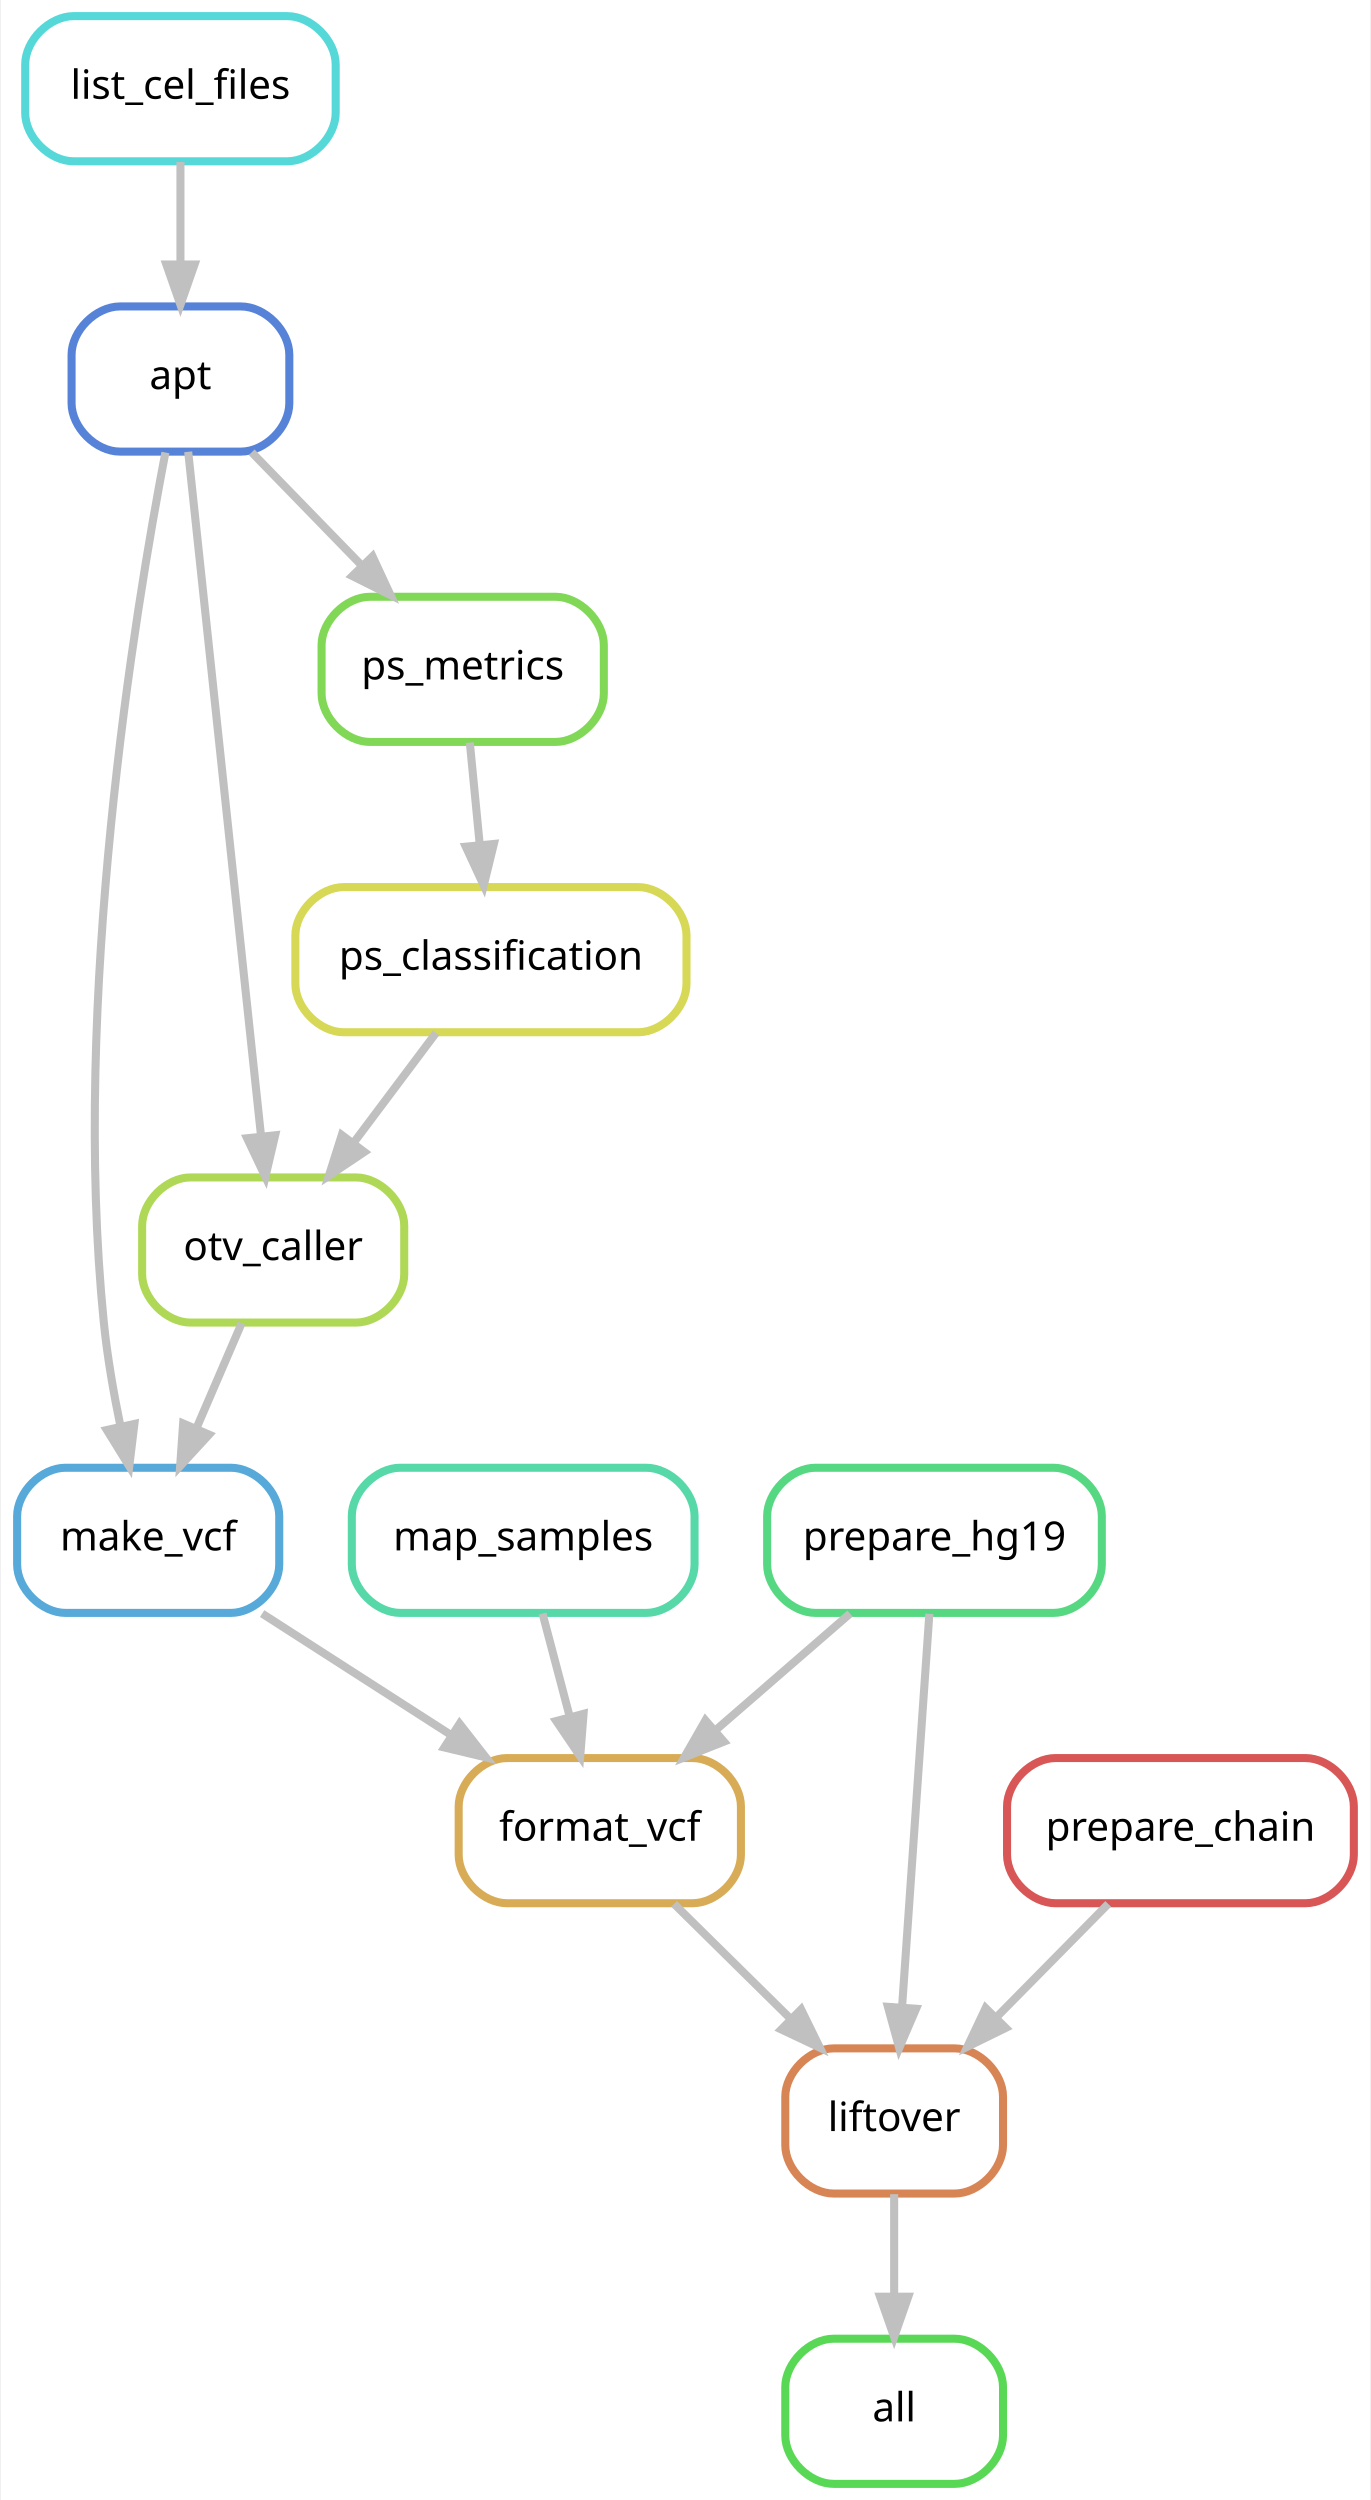
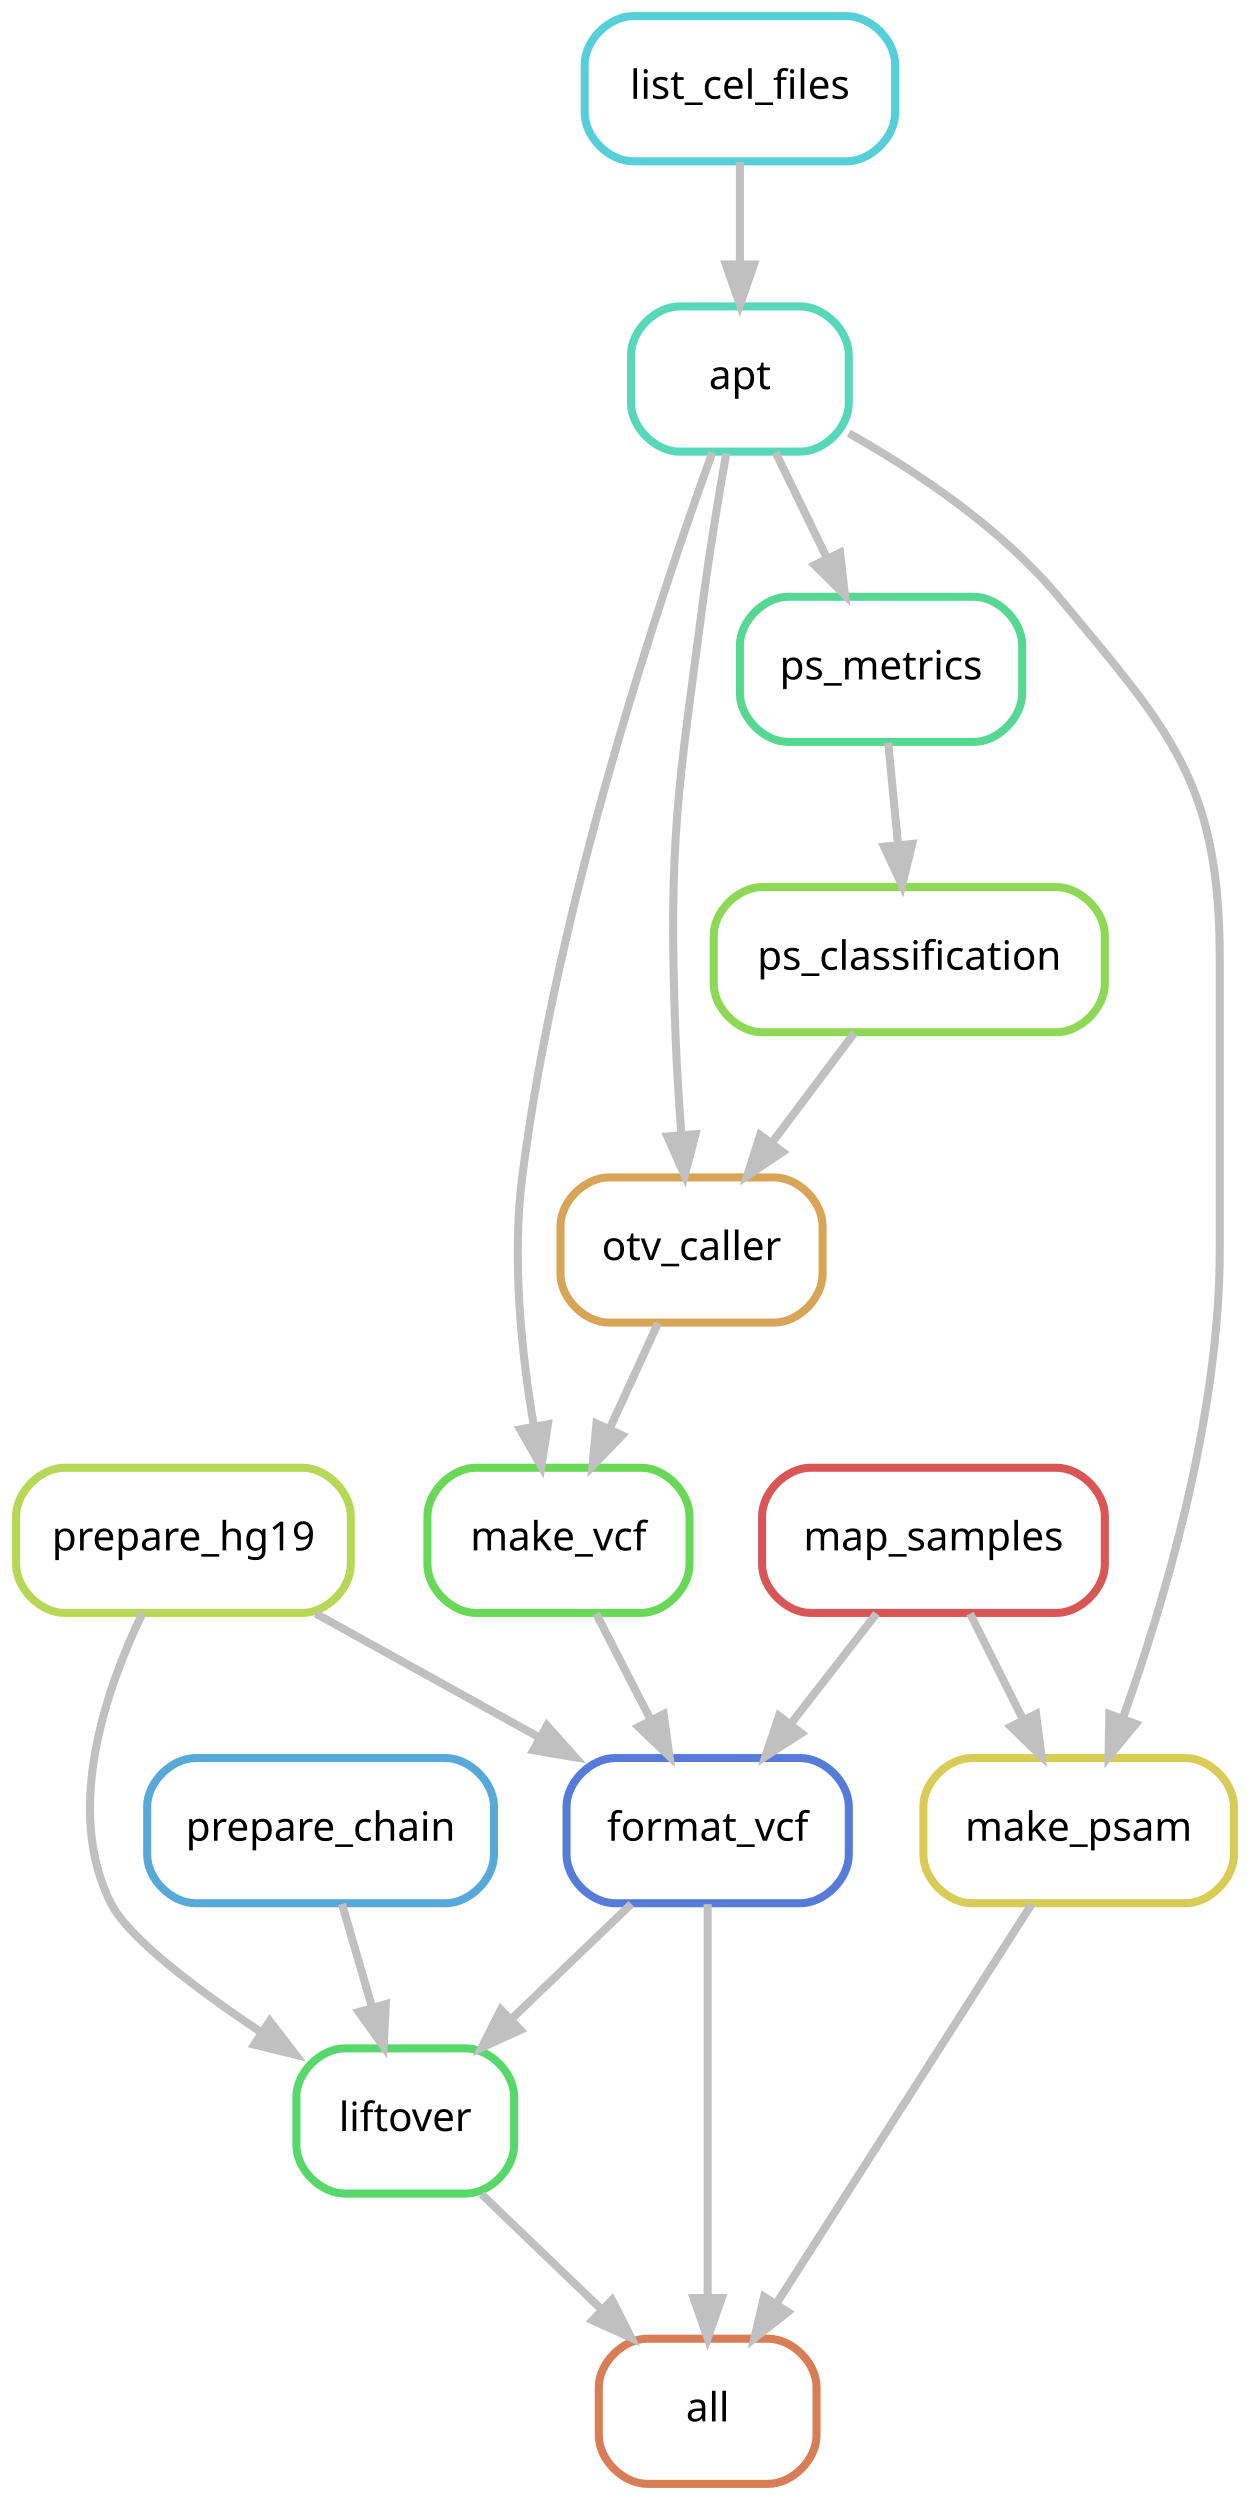
- <svg xmlns="http://www.w3.org/2000/svg" width="340pt" height="620pt" viewBox="0.00 0.00 339.50 620.00">
+ <svg xmlns="http://www.w3.org/2000/svg" width="310pt" height="620pt" viewBox="0.00 0.00 310.00 620.00">
  <g id="graph0" class="graph" transform="scale(1 1) rotate(0) translate(4 616)">
-     <polygon fill="#ffffff" stroke="transparent" points="-4,4 -4,-616 335.5,-616 335.5,4 -4,4" />
+     <polygon fill="#ffffff" stroke="transparent" points="-4,4 -4,-616 306,-616 306,4 -4,4" />
    <g id="node1" class="node">
-       <path fill="none" stroke="#59d856" stroke-width="2" d="M232.5,-36C232.5,-36 202.5,-36 202.5,-36 196.5,-36 190.5,-30 190.5,-24 190.5,-24 190.5,-12 190.5,-12 190.5,-6 196.5,0 202.5,0 202.5,0 232.5,0 232.5,0 238.5,0 244.5,-6 244.5,-12 244.5,-12 244.5,-24 244.5,-24 244.5,-30 238.5,-36 232.5,-36" />
-       <text text-anchor="middle" x="217.5" y="-15.5" font-family="sans" font-size="10.00" fill="#000000">all</text>
+       <path fill="none" stroke="#d87d56" stroke-width="2" d="M186.5,-36C186.5,-36 156.5,-36 156.5,-36 150.5,-36 144.5,-30 144.5,-24 144.5,-24 144.5,-12 144.5,-12 144.5,-6 150.5,0 156.5,0 156.5,0 186.5,0 186.5,0 192.5,0 198.5,-6 198.5,-12 198.5,-12 198.5,-24 198.5,-24 198.5,-30 192.5,-36 186.5,-36" />
+       <text text-anchor="middle" x="171.5" y="-15.5" font-family="sans" font-size="10.00" fill="#000000">all</text>
    </g>
    <g id="node2" class="node">
-       <path fill="none" stroke="#d88556" stroke-width="2" d="M232.5,-108C232.5,-108 202.5,-108 202.5,-108 196.5,-108 190.5,-102 190.5,-96 190.5,-96 190.5,-84 190.5,-84 190.5,-78 196.5,-72 202.5,-72 202.5,-72 232.5,-72 232.5,-72 238.5,-72 244.5,-78 244.5,-84 244.5,-84 244.5,-96 244.5,-96 244.5,-102 238.5,-108 232.5,-108" />
-       <text text-anchor="middle" x="217.5" y="-87.5" font-family="sans" font-size="10.00" fill="#000000">liftover</text>
+       <path fill="none" stroke="#567bd8" stroke-width="2" d="M194.5,-180C194.5,-180 148.5,-180 148.5,-180 142.5,-180 136.5,-174 136.5,-168 136.5,-168 136.5,-156 136.5,-156 136.5,-150 142.5,-144 148.5,-144 148.5,-144 194.5,-144 194.5,-144 200.5,-144 206.5,-150 206.5,-156 206.5,-156 206.5,-168 206.5,-168 206.5,-174 200.5,-180 194.5,-180" />
+       <text text-anchor="middle" x="171.5" y="-159.5" font-family="sans" font-size="10.00" fill="#000000">format_vcf</text>
    </g>
    <g id="edge1" class="edge">
-       <path fill="none" stroke="#c0c0c0" stroke-width="2" d="M217.5,-71.831C217.5,-64.131 217.5,-54.974 217.5,-46.417" />
-       <polygon fill="#c0c0c0" stroke="#c0c0c0" stroke-width="2" points="221,-46.413 217.5,-36.413 214,-46.413 221,-46.413" />
+       <path fill="none" stroke="#c0c0c0" stroke-width="2" d="M171.5,-143.762C171.5,-119.201 171.5,-75.247 171.5,-46.354" />
+       <polygon fill="#c0c0c0" stroke="#c0c0c0" stroke-width="2" points="175,-46.09 171.5,-36.09 168,-46.09 175,-46.09" />
+     </g>
+     <g id="node11" class="node">
+       <path fill="none" stroke="#56d86b" stroke-width="2" d="M111.5,-108C111.5,-108 81.5,-108 81.5,-108 75.5,-108 69.5,-102 69.5,-96 69.5,-96 69.5,-84 69.5,-84 69.5,-78 75.5,-72 81.5,-72 81.5,-72 111.5,-72 111.5,-72 117.5,-72 123.5,-78 123.5,-84 123.5,-84 123.5,-96 123.5,-96 123.5,-102 117.5,-108 111.5,-108" />
+       <text text-anchor="middle" x="96.5" y="-87.5" font-family="sans" font-size="10.00" fill="#000000">liftover</text>
+     </g>
+     <g id="edge14" class="edge">
+       <path fill="none" stroke="#c0c0c0" stroke-width="2" d="M152.574,-143.831C143.514,-135.134 132.519,-124.578 122.674,-115.126" />
+       <polygon fill="#c0c0c0" stroke="#c0c0c0" stroke-width="2" points="125.057,-112.563 115.42,-108.163 120.21,-117.613 125.057,-112.563" />
    </g>
    <g id="node3" class="node">
-       <path fill="none" stroke="#d8ac56" stroke-width="2" d="M167.5,-180C167.5,-180 121.5,-180 121.5,-180 115.5,-180 109.5,-174 109.5,-168 109.5,-168 109.5,-156 109.5,-156 109.5,-150 115.5,-144 121.5,-144 121.5,-144 167.5,-144 167.5,-144 173.5,-144 179.5,-150 179.5,-156 179.5,-156 179.5,-168 179.5,-168 179.5,-174 173.5,-180 167.5,-180" />
-       <text text-anchor="middle" x="144.5" y="-159.5" font-family="sans" font-size="10.00" fill="#000000">format_vcf</text>
+       <path fill="none" stroke="#68d856" stroke-width="2" d="M155,-252C155,-252 114,-252 114,-252 108,-252 102,-246 102,-240 102,-240 102,-228 102,-228 102,-222 108,-216 114,-216 114,-216 155,-216 155,-216 161,-216 167,-222 167,-228 167,-228 167,-240 167,-240 167,-246 161,-252 155,-252" />
+       <text text-anchor="middle" x="134.5" y="-231.5" font-family="sans" font-size="10.00" fill="#000000">make_vcf</text>
+     </g>
+     <g id="edge5" class="edge">
+       <path fill="none" stroke="#c0c0c0" stroke-width="2" d="M143.837,-215.831C147.924,-207.877 152.81,-198.369 157.331,-189.572" />
+       <polygon fill="#c0c0c0" stroke="#c0c0c0" stroke-width="2" points="160.58,-190.907 162.038,-180.413 154.354,-187.708 160.58,-190.907" />
+     </g>
+     <g id="node4" class="node">
+       <path fill="none" stroke="#d8a456" stroke-width="2" d="M188,-324C188,-324 147,-324 147,-324 141,-324 135,-318 135,-312 135,-312 135,-300 135,-300 135,-294 141,-288 147,-288 147,-288 188,-288 188,-288 194,-288 200,-294 200,-300 200,-300 200,-312 200,-312 200,-318 194,-324 188,-324" />
+       <text text-anchor="middle" x="167.5" y="-303.5" font-family="sans" font-size="10.00" fill="#000000">otv_caller</text>
+     </g>
+     <g id="edge7" class="edge">
+       <path fill="none" stroke="#c0c0c0" stroke-width="2" d="M159.173,-287.831C155.527,-279.877 151.169,-270.369 147.137,-261.572" />
+       <polygon fill="#c0c0c0" stroke="#c0c0c0" stroke-width="2" points="150.288,-260.046 142.939,-252.413 143.924,-262.962 150.288,-260.046" />
+     </g>
+     <g id="node5" class="node">
+       <path fill="none" stroke="#56d8b9" stroke-width="2" d="M194.5,-540C194.5,-540 164.5,-540 164.5,-540 158.5,-540 152.5,-534 152.5,-528 152.5,-528 152.5,-516 152.5,-516 152.5,-510 158.5,-504 164.5,-504 164.5,-504 194.5,-504 194.5,-504 200.5,-504 206.5,-510 206.5,-516 206.5,-516 206.5,-528 206.5,-528 206.5,-534 200.5,-540 194.5,-540" />
+       <text text-anchor="middle" x="179.5" y="-519.5" font-family="sans" font-size="10.00" fill="#000000">apt</text>
+     </g>
+     <g id="edge8" class="edge">
+       <path fill="none" stroke="#c0c0c0" stroke-width="2" d="M172.671,-503.788C160.165,-469.31 134.08,-391.87 125.5,-324 122.907,-303.487 125.362,-280.266 128.359,-262.549" />
+       <polygon fill="#c0c0c0" stroke="#c0c0c0" stroke-width="2" points="131.877,-262.773 130.254,-252.303 124.993,-261.5 131.877,-262.773" />
+     </g>
+     <g id="edge9" class="edge">
+       <path fill="none" stroke="#c0c0c0" stroke-width="2" d="M176.105,-503.552C174.269,-493.14 172.065,-479.873 170.5,-468 164.215,-420.312 161.722,-408.068 163.5,-360 163.804,-351.77 164.369,-342.848 164.98,-334.673" />
+       <polygon fill="#c0c0c0" stroke="#c0c0c0" stroke-width="2" points="168.487,-334.722 165.792,-324.476 161.509,-334.166 168.487,-334.722" />
+     </g>
+     <g id="node8" class="node">
+       <path fill="none" stroke="#56d892" stroke-width="2" d="M237.5,-468C237.5,-468 191.5,-468 191.5,-468 185.5,-468 179.5,-462 179.5,-456 179.5,-456 179.5,-444 179.5,-444 179.5,-438 185.5,-432 191.5,-432 191.5,-432 237.5,-432 237.5,-432 243.5,-432 249.5,-438 249.5,-444 249.5,-444 249.5,-456 249.5,-456 249.5,-462 243.5,-468 237.5,-468" />
+       <text text-anchor="middle" x="214.5" y="-447.5" font-family="sans" font-size="10.00" fill="#000000">ps_metrics</text>
+     </g>
+     <g id="edge13" class="edge">
+       <path fill="none" stroke="#c0c0c0" stroke-width="2" d="M188.332,-503.831C192.199,-495.877 196.821,-486.369 201.097,-477.572" />
+       <polygon fill="#c0c0c0" stroke="#c0c0c0" stroke-width="2" points="204.325,-478.937 205.549,-468.413 198.029,-475.877 204.325,-478.937" />
+     </g>
+     <g id="node13" class="node">
+       <path fill="none" stroke="#d8cb56" stroke-width="2" d="M290,-180C290,-180 237,-180 237,-180 231,-180 225,-174 225,-168 225,-168 225,-156 225,-156 225,-150 231,-144 237,-144 237,-144 290,-144 290,-144 296,-144 302,-150 302,-156 302,-156 302,-168 302,-168 302,-174 296,-180 290,-180" />
+       <text text-anchor="middle" x="263.5" y="-159.5" font-family="sans" font-size="10.00" fill="#000000">make_psam</text>
+     </g>
+     <g id="edge17" class="edge">
+       <path fill="none" stroke="#c0c0c0" stroke-width="2" d="M206.515,-508.55C223.272,-499.096 244.249,-485.102 258.5,-468 286.522,-434.372 298.5,-421.773 298.5,-378 298.5,-378 298.5,-378 298.5,-306 298.5,-264.755 284.775,-218.697 274.514,-190.028" />
+       <polygon fill="#c0c0c0" stroke="#c0c0c0" stroke-width="2" points="277.668,-188.464 270.923,-180.294 271.101,-190.887 277.668,-188.464" />
+     </g>
+     <g id="node6" class="node">
+       <path fill="none" stroke="#56d0d8" stroke-width="2" d="M206,-612C206,-612 153,-612 153,-612 147,-612 141,-606 141,-600 141,-600 141,-588 141,-588 141,-582 147,-576 153,-576 153,-576 206,-576 206,-576 212,-576 218,-582 218,-588 218,-588 218,-600 218,-600 218,-606 212,-612 206,-612" />
+       <text text-anchor="middle" x="179.5" y="-591.5" font-family="sans" font-size="10.00" fill="#000000">list_cel_files</text>
+     </g>
+     <g id="edge11" class="edge">
+       <path fill="none" stroke="#c0c0c0" stroke-width="2" d="M179.5,-575.831C179.5,-568.131 179.5,-558.974 179.5,-550.417" />
+       <polygon fill="#c0c0c0" stroke="#c0c0c0" stroke-width="2" points="183,-550.413 179.5,-540.413 176,-550.413 183,-550.413" />
+     </g>
+     <g id="node7" class="node">
+       <path fill="none" stroke="#8fd856" stroke-width="2" d="M258,-396C258,-396 185,-396 185,-396 179,-396 173,-390 173,-384 173,-384 173,-372 173,-372 173,-366 179,-360 185,-360 185,-360 258,-360 258,-360 264,-360 270,-366 270,-372 270,-372 270,-384 270,-384 270,-390 264,-396 258,-396" />
+       <text text-anchor="middle" x="221.5" y="-375.5" font-family="sans" font-size="10.00" fill="#000000">ps_classification</text>
+     </g>
+     <g id="edge10" class="edge">
+       <path fill="none" stroke="#c0c0c0" stroke-width="2" d="M207.874,-359.831C201.654,-351.539 194.168,-341.557 187.34,-332.453" />
+       <polygon fill="#c0c0c0" stroke="#c0c0c0" stroke-width="2" points="190.11,-330.313 181.31,-324.413 184.51,-334.513 190.11,-330.313" />
+     </g>
+     <g id="edge12" class="edge">
+       <path fill="none" stroke="#c0c0c0" stroke-width="2" d="M216.266,-431.831C217.015,-424.131 217.905,-414.974 218.737,-406.417" />
+       <polygon fill="#c0c0c0" stroke="#c0c0c0" stroke-width="2" points="222.226,-406.705 219.71,-396.413 215.258,-406.028 222.226,-406.705" />
+     </g>
+     <g id="node9" class="node">
+       <path fill="none" stroke="#d85656" stroke-width="2" d="M258,-252C258,-252 197,-252 197,-252 191,-252 185,-246 185,-240 185,-240 185,-228 185,-228 185,-222 191,-216 197,-216 197,-216 258,-216 258,-216 264,-216 270,-222 270,-228 270,-228 270,-240 270,-240 270,-246 264,-252 258,-252" />
+       <text text-anchor="middle" x="227.5" y="-231.5" font-family="sans" font-size="10.00" fill="#000000">map_samples</text>
    </g>
    <g id="edge4" class="edge">
-       <path fill="none" stroke="#c0c0c0" stroke-width="2" d="M162.921,-143.831C171.653,-135.219 182.232,-124.785 191.742,-115.405" />
-       <polygon fill="#c0c0c0" stroke="#c0c0c0" stroke-width="2" points="194.423,-117.677 199.085,-108.163 189.507,-112.693 194.423,-117.677" />
+       <path fill="none" stroke="#c0c0c0" stroke-width="2" d="M213.369,-215.831C206.919,-207.539 199.155,-197.557 192.075,-188.453" />
+       <polygon fill="#c0c0c0" stroke="#c0c0c0" stroke-width="2" points="194.724,-186.158 185.821,-180.413 189.198,-190.456 194.724,-186.158" />
    </g>
-     <g id="node4" class="node">
-       <path fill="none" stroke="#56a9d8" stroke-width="2" d="M53,-252C53,-252 12,-252 12,-252 6,-252 0,-246 0,-240 0,-240 0,-228 0,-228 0,-222 6,-216 12,-216 12,-216 53,-216 53,-216 59,-216 65,-222 65,-228 65,-228 65,-240 65,-240 65,-246 59,-252 53,-252" />
-       <text text-anchor="middle" x="32.5" y="-231.5" font-family="sans" font-size="10.00" fill="#000000">make_vcf</text>
-     </g>
-     <g id="edge7" class="edge">
-       <path fill="none" stroke="#c0c0c0" stroke-width="2" d="M60.762,-215.831C74.955,-206.707 92.328,-195.539 107.564,-185.745" />
-       <polygon fill="#c0c0c0" stroke="#c0c0c0" stroke-width="2" points="109.728,-188.515 116.247,-180.163 105.942,-182.626 109.728,-188.515" />
-     </g>
-     <g id="node5" class="node">
-       <path fill="none" stroke="#afd856" stroke-width="2" d="M84,-324C84,-324 43,-324 43,-324 37,-324 31,-318 31,-312 31,-312 31,-300 31,-300 31,-294 37,-288 43,-288 43,-288 84,-288 84,-288 90,-288 96,-294 96,-300 96,-300 96,-312 96,-312 96,-318 90,-324 84,-324" />
-       <text text-anchor="middle" x="63.5" y="-303.5" font-family="sans" font-size="10.00" fill="#000000">otv_caller</text>
-     </g>
-     <g id="edge8" class="edge">
-       <path fill="none" stroke="#c0c0c0" stroke-width="2" d="M55.677,-287.831C52.289,-279.962 48.246,-270.571 44.492,-261.853" />
-       <polygon fill="#c0c0c0" stroke="#c0c0c0" stroke-width="2" points="47.597,-260.214 40.428,-252.413 41.168,-262.982 47.597,-260.214" />
-     </g>
-     <g id="node6" class="node">
-       <path fill="none" stroke="#5682d8" stroke-width="2" d="M55.5,-540C55.5,-540 25.5,-540 25.5,-540 19.5,-540 13.5,-534 13.5,-528 13.5,-528 13.5,-516 13.5,-516 13.5,-510 19.5,-504 25.5,-504 25.5,-504 55.5,-504 55.5,-504 61.5,-504 67.5,-510 67.5,-516 67.5,-516 67.5,-528 67.5,-528 67.5,-534 61.5,-540 55.5,-540" />
-       <text text-anchor="middle" x="40.5" y="-519.5" font-family="sans" font-size="10.00" fill="#000000">apt</text>
-     </g>
-     <g id="edge9" class="edge">
-       <path fill="none" stroke="#c0c0c0" stroke-width="2" d="M36.77,-503.773C29.198,-464.364 13.405,-368.295 21.5,-288 22.35,-279.567 23.929,-270.503 25.631,-262.255" />
-       <polygon fill="#c0c0c0" stroke="#c0c0c0" stroke-width="2" points="29.079,-262.872 27.807,-252.354 22.242,-261.37 29.079,-262.872" />
-     </g>
-     <g id="edge11" class="edge">
-       <path fill="none" stroke="#c0c0c0" stroke-width="2" d="M42.421,-503.955C46.429,-466.314 55.707,-379.187 60.505,-334.125" />
-       <polygon fill="#c0c0c0" stroke="#c0c0c0" stroke-width="2" points="63.989,-334.459 61.568,-324.145 57.029,-333.718 63.989,-334.459" />
-     </g>
-     <g id="node9" class="node">
-       <path fill="none" stroke="#80d856" stroke-width="2" d="M133.5,-468C133.5,-468 87.5,-468 87.5,-468 81.5,-468 75.5,-462 75.5,-456 75.5,-456 75.5,-444 75.5,-444 75.5,-438 81.5,-432 87.5,-432 87.5,-432 133.5,-432 133.5,-432 139.5,-432 145.5,-438 145.5,-444 145.5,-444 145.5,-456 145.5,-456 145.5,-462 139.5,-468 133.5,-468" />
-       <text text-anchor="middle" x="110.5" y="-447.5" font-family="sans" font-size="10.00" fill="#000000">ps_metrics</text>
-     </g>
-     <g id="edge14" class="edge">
-       <path fill="none" stroke="#c0c0c0" stroke-width="2" d="M58.164,-503.831C66.473,-495.285 76.526,-484.944 85.592,-475.62" />
-       <polygon fill="#c0c0c0" stroke="#c0c0c0" stroke-width="2" points="88.137,-478.023 92.598,-468.413 83.118,-473.144 88.137,-478.023" />
-     </g>
-     <g id="node7" class="node">
-       <path fill="none" stroke="#56d8d8" stroke-width="2" d="M67,-612C67,-612 14,-612 14,-612 8,-612 2,-606 2,-600 2,-600 2,-588 2,-588 2,-582 8,-576 14,-576 14,-576 67,-576 67,-576 73,-576 79,-582 79,-588 79,-588 79,-600 79,-600 79,-606 73,-612 67,-612" />
-       <text text-anchor="middle" x="40.5" y="-591.5" font-family="sans" font-size="10.00" fill="#000000">list_cel_files</text>
-     </g>
-     <g id="edge12" class="edge">
-       <path fill="none" stroke="#c0c0c0" stroke-width="2" d="M40.5,-575.831C40.5,-568.131 40.5,-558.974 40.5,-550.417" />
-       <polygon fill="#c0c0c0" stroke="#c0c0c0" stroke-width="2" points="44,-550.413 40.5,-540.413 37,-550.413 44,-550.413" />
-     </g>
-     <g id="node8" class="node">
-       <path fill="none" stroke="#d6d856" stroke-width="2" d="M154,-396C154,-396 81,-396 81,-396 75,-396 69,-390 69,-384 69,-384 69,-372 69,-372 69,-366 75,-360 81,-360 81,-360 154,-360 154,-360 160,-360 166,-366 166,-372 166,-372 166,-384 166,-384 166,-390 160,-396 154,-396" />
-       <text text-anchor="middle" x="117.5" y="-375.5" font-family="sans" font-size="10.00" fill="#000000">ps_classification</text>
-     </g>
-     <g id="edge10" class="edge">
-       <path fill="none" stroke="#c0c0c0" stroke-width="2" d="M103.874,-359.831C97.654,-351.539 90.168,-341.557 83.34,-332.453" />
-       <polygon fill="#c0c0c0" stroke="#c0c0c0" stroke-width="2" points="86.11,-330.313 77.31,-324.413 80.51,-334.513 86.11,-330.313" />
-     </g>
-     <g id="edge13" class="edge">
-       <path fill="none" stroke="#c0c0c0" stroke-width="2" d="M112.266,-431.831C113.015,-424.131 113.905,-414.974 114.737,-406.417" />
-       <polygon fill="#c0c0c0" stroke="#c0c0c0" stroke-width="2" points="118.226,-406.705 115.71,-396.413 111.258,-406.028 118.226,-406.705" />
+     <g id="edge18" class="edge">
+       <path fill="none" stroke="#c0c0c0" stroke-width="2" d="M236.584,-215.831C240.561,-207.877 245.315,-198.369 249.714,-189.572" />
+       <polygon fill="#c0c0c0" stroke="#c0c0c0" stroke-width="2" points="252.952,-190.923 254.293,-180.413 246.691,-187.792 252.952,-190.923" />
    </g>
    <g id="node10" class="node">
-       <path fill="none" stroke="#56d8a9" stroke-width="2" d="M156,-252C156,-252 95,-252 95,-252 89,-252 83,-246 83,-240 83,-240 83,-228 83,-228 83,-222 89,-216 95,-216 95,-216 156,-216 156,-216 162,-216 168,-222 168,-228 168,-228 168,-240 168,-240 168,-246 162,-252 156,-252" />
-       <text text-anchor="middle" x="125.5" y="-231.5" font-family="sans" font-size="10.00" fill="#000000">map_samples</text>
+       <path fill="none" stroke="#b6d856" stroke-width="2" d="M71,-252C71,-252 12,-252 12,-252 6,-252 0,-246 0,-240 0,-240 0,-228 0,-228 0,-222 6,-216 12,-216 12,-216 71,-216 71,-216 77,-216 83,-222 83,-228 83,-228 83,-240 83,-240 83,-246 77,-252 71,-252" />
+       <text text-anchor="middle" x="41.5" y="-231.5" font-family="sans" font-size="10.00" fill="#000000">prepare_hg19</text>
    </g>
    <g id="edge6" class="edge">
-       <path fill="none" stroke="#c0c0c0" stroke-width="2" d="M130.294,-215.831C132.349,-208.046 134.796,-198.773 137.076,-190.135" />
-       <polygon fill="#c0c0c0" stroke="#c0c0c0" stroke-width="2" points="140.474,-190.975 139.641,-180.413 133.705,-189.189 140.474,-190.975" />
+       <path fill="none" stroke="#c0c0c0" stroke-width="2" d="M74.305,-215.831C91.086,-206.537 111.698,-195.121 129.616,-185.197" />
+       <polygon fill="#c0c0c0" stroke="#c0c0c0" stroke-width="2" points="131.654,-188.07 138.706,-180.163 128.262,-181.946 131.654,-188.07" />
    </g>
-     <g id="node11" class="node">
-       <path fill="none" stroke="#56d882" stroke-width="2" d="M257,-252C257,-252 198,-252 198,-252 192,-252 186,-246 186,-240 186,-240 186,-228 186,-228 186,-222 192,-216 198,-216 198,-216 257,-216 257,-216 263,-216 269,-222 269,-228 269,-228 269,-240 269,-240 269,-246 263,-252 257,-252" />
-       <text text-anchor="middle" x="227.5" y="-231.5" font-family="sans" font-size="10.00" fill="#000000">prepare_hg19</text>
+     <g id="edge15" class="edge">
+       <path fill="none" stroke="#c0c0c0" stroke-width="2" d="M31.301,-215.831C22.174,-196.968 11.88,-167.05 23.5,-144 27.821,-135.429 44.549,-122.794 60.902,-111.9" />
+       <polygon fill="#c0c0c0" stroke="#c0c0c0" stroke-width="2" points="62.886,-114.785 69.353,-106.393 59.064,-108.921 62.886,-114.785" />
+     </g>
+     <g id="edge3" class="edge">
+       <path fill="none" stroke="#c0c0c0" stroke-width="2" d="M115.426,-71.831C124.486,-63.134 135.481,-52.578 145.327,-43.127" />
+       <polygon fill="#c0c0c0" stroke="#c0c0c0" stroke-width="2" points="147.79,-45.613 152.58,-36.163 142.943,-40.563 147.79,-45.613" />
+     </g>
+     <g id="node12" class="node">
+       <path fill="none" stroke="#56a9d8" stroke-width="2" d="M106.5,-180C106.5,-180 44.5,-180 44.5,-180 38.5,-180 32.5,-174 32.5,-168 32.5,-168 32.5,-156 32.5,-156 32.5,-150 38.5,-144 44.5,-144 44.5,-144 106.5,-144 106.5,-144 112.5,-144 118.5,-150 118.5,-156 118.5,-156 118.5,-168 118.5,-168 118.5,-174 112.5,-180 106.5,-180" />
+       <text text-anchor="middle" x="75.5" y="-159.5" font-family="sans" font-size="10.00" fill="#000000">prepare_chain</text>
+     </g>
+     <g id="edge16" class="edge">
+       <path fill="none" stroke="#c0c0c0" stroke-width="2" d="M80.799,-143.831C83.07,-136.046 85.775,-126.773 88.294,-118.135" />
+       <polygon fill="#c0c0c0" stroke="#c0c0c0" stroke-width="2" points="91.689,-118.993 91.129,-108.413 84.969,-117.033 91.689,-118.993" />
    </g>
    <g id="edge2" class="edge">
-       <path fill="none" stroke="#c0c0c0" stroke-width="2" d="M226.233,-215.762C224.528,-191.201 221.476,-147.247 219.469,-118.354" />
-       <polygon fill="#c0c0c0" stroke="#c0c0c0" stroke-width="2" points="222.941,-117.823 218.756,-108.09 215.958,-118.308 222.941,-117.823" />
-     </g>
-     <g id="edge5" class="edge">
-       <path fill="none" stroke="#c0c0c0" stroke-width="2" d="M206.556,-215.831C196.431,-207.048 184.122,-196.371 173.145,-186.849" />
-       <polygon fill="#c0c0c0" stroke="#c0c0c0" stroke-width="2" points="175.285,-184.072 165.438,-180.163 170.698,-189.359 175.285,-184.072" />
-     </g>
-     <g id="node12" class="node">
-       <path fill="none" stroke="#d85656" stroke-width="2" d="M319.5,-180C319.5,-180 257.5,-180 257.5,-180 251.5,-180 245.5,-174 245.5,-168 245.5,-168 245.5,-156 245.5,-156 245.5,-150 251.5,-144 257.5,-144 257.5,-144 319.5,-144 319.5,-144 325.5,-144 331.5,-150 331.5,-156 331.5,-156 331.5,-168 331.5,-168 331.5,-174 325.5,-180 319.5,-180" />
-       <text text-anchor="middle" x="288.5" y="-159.5" font-family="sans" font-size="10.00" fill="#000000">prepare_chain</text>
-     </g>
-     <g id="edge3" class="edge">
-       <path fill="none" stroke="#c0c0c0" stroke-width="2" d="M270.584,-143.831C262.156,-135.285 251.959,-124.944 242.764,-115.62" />
-       <polygon fill="#c0c0c0" stroke="#c0c0c0" stroke-width="2" points="245.171,-113.076 235.657,-108.413 240.187,-117.991 245.171,-113.076" />
+       <path fill="none" stroke="#c0c0c0" stroke-width="2" d="M251.848,-143.762C235.88,-118.768 207.081,-73.692 188.648,-44.841" />
+       <polygon fill="#c0c0c0" stroke="#c0c0c0" stroke-width="2" points="191.391,-42.632 183.057,-36.09 185.492,-46.401 191.391,-42.632" />
    </g>
  </g>
</svg>
